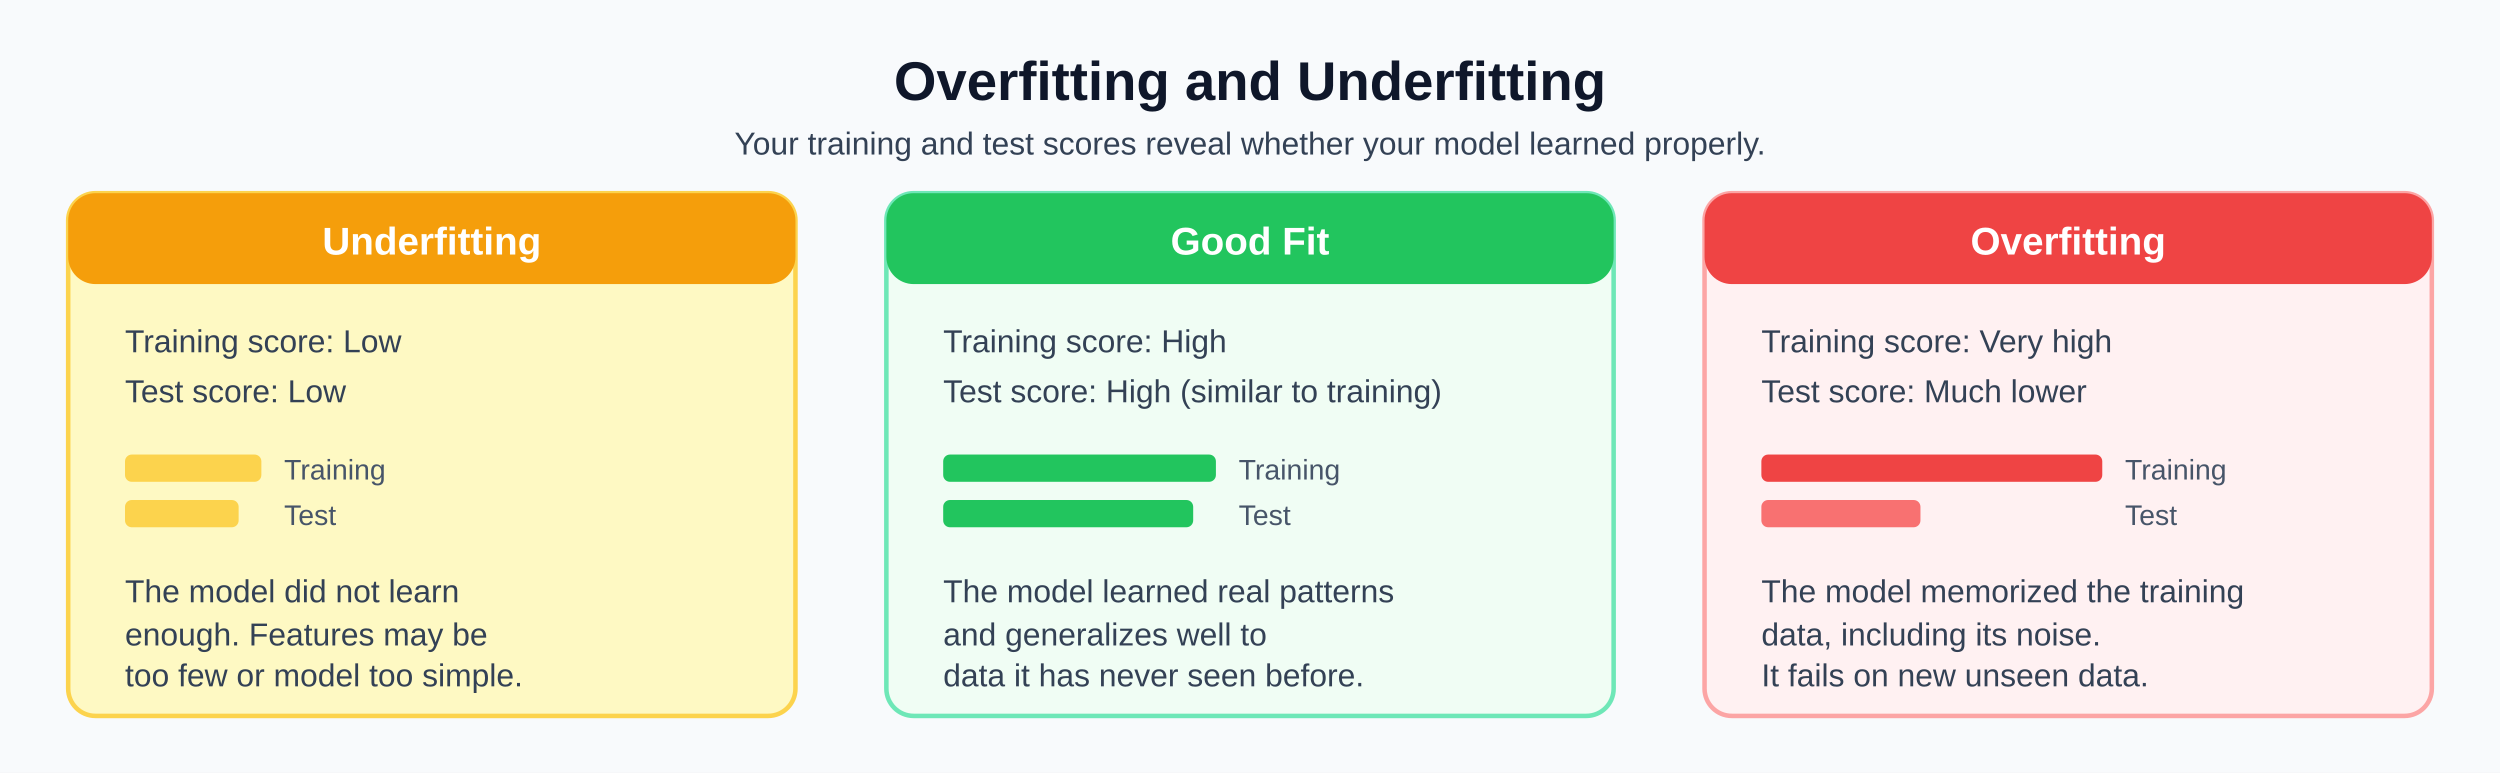
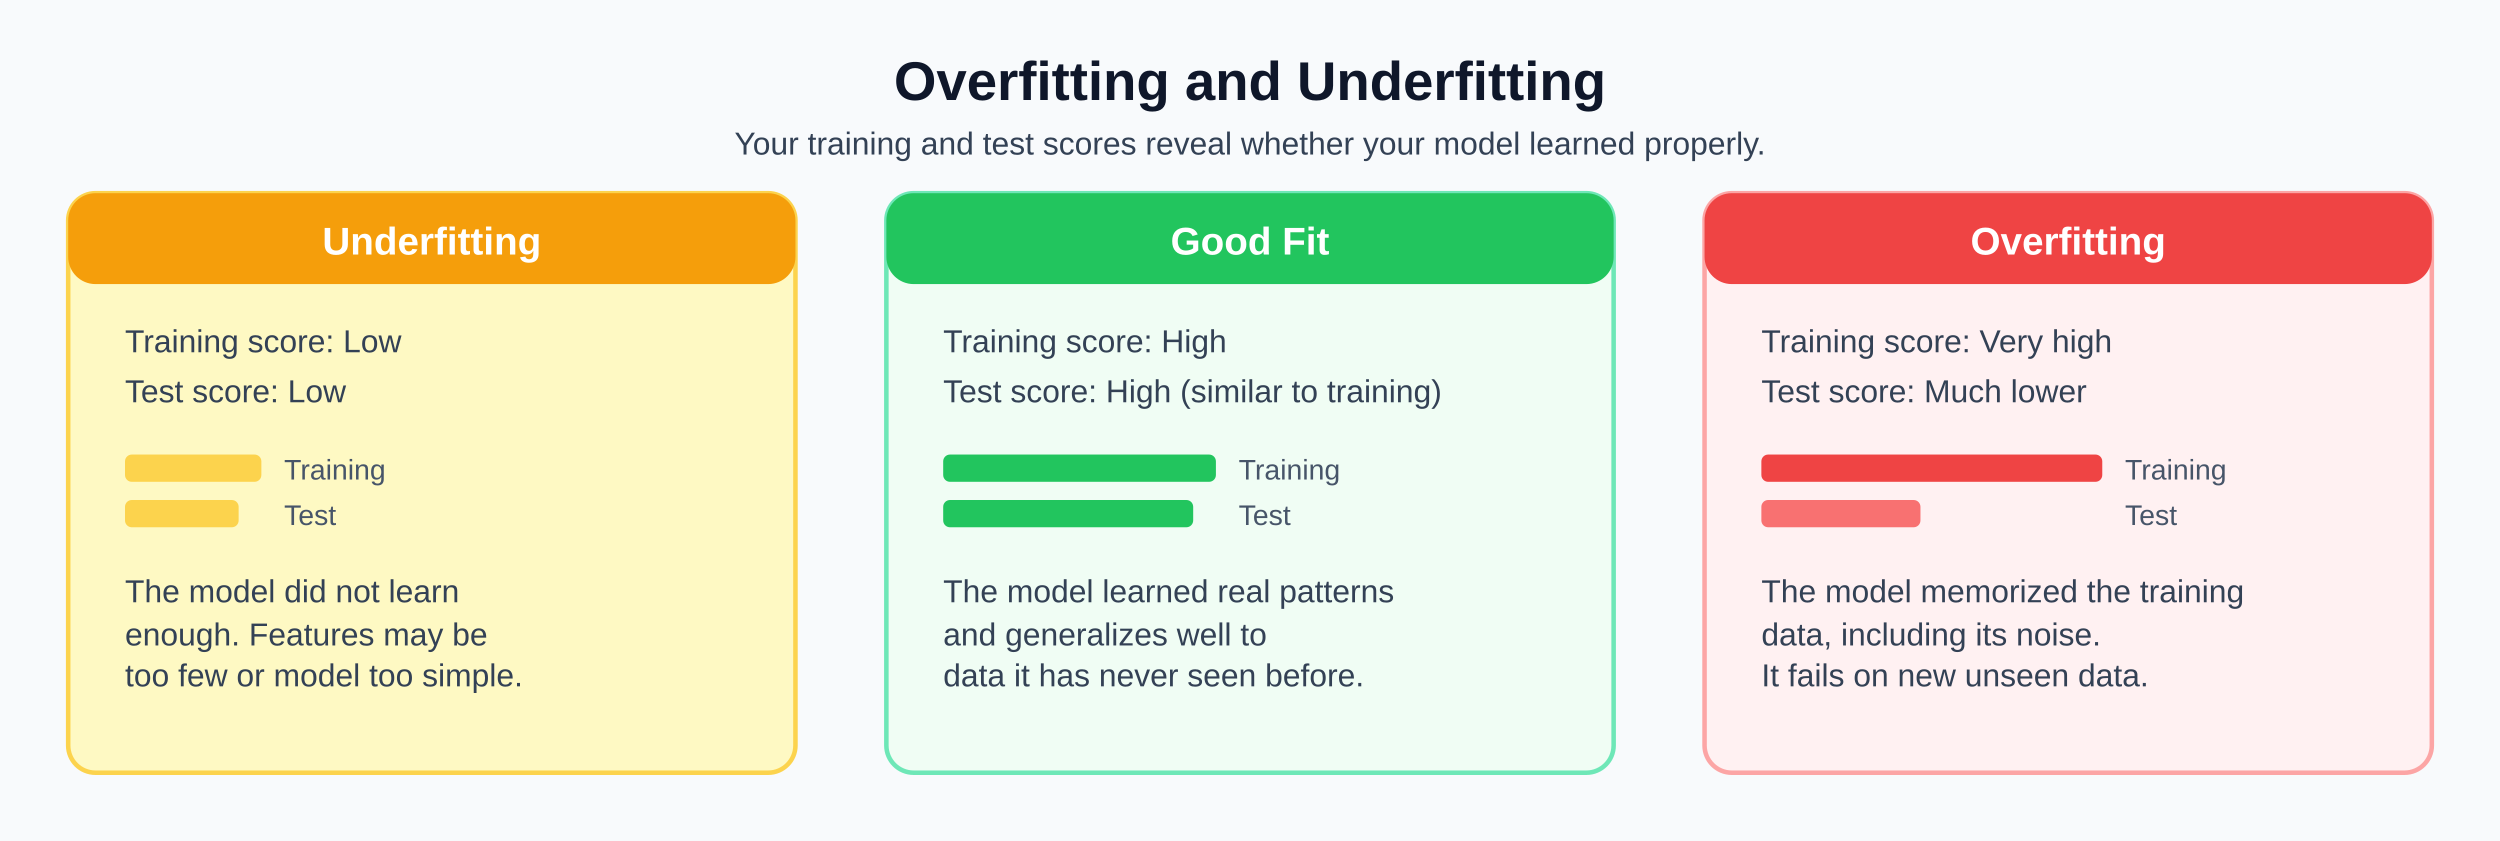
- <svg xmlns="http://www.w3.org/2000/svg" width="1100" height="340" viewBox="0 0 1100 340" role="img" aria-labelledby="title">
+ <svg xmlns="http://www.w3.org/2000/svg" width="1100" height="370" viewBox="0 0 1100 370" role="img" aria-labelledby="title">
  <defs>
    <style>
      .bg { fill: #f8fafc; }
      .card-good { fill: #f0fdf4; stroke: #6ee7b7; stroke-width: 2; }
      .card-over { fill: #fff1f2; stroke: #fca5a5; stroke-width: 2; }
      .card-under { fill: #fef9c3; stroke: #fcd34d; stroke-width: 2; }
      .bar-good { fill: #22c55e; }
      .bar-over { fill: #ef4444; }
      .bar-under { fill: #f59e0b; }
      .h1 { font-family: Segoe UI, Arial, sans-serif; font-size: 24px; font-weight: 700; fill: #0f172a; }
      .h2 { font-family: Segoe UI, Arial, sans-serif; font-size: 17px; font-weight: 700; }
      .body { font-family: Segoe UI, Arial, sans-serif; font-size: 14px; fill: #334155; }
      .small { font-family: Segoe UI, Arial, sans-serif; font-size: 12.5px; fill: #475569; }
      .metric { font-family: Segoe UI, Arial, sans-serif; font-size: 13px; font-weight: 700; fill: #1e293b; }
      .badge-g { fill: #166534; }
      .badge-r { fill: #991b1b; }
      .badge-y { fill: #92400e; }
    </style>
  </defs>
-   <rect class="bg" x="0" y="0" width="1100" height="340" />
+   <rect class="bg" x="0" y="0" width="1100" height="370" />
  <text class="h1" x="550" y="44" text-anchor="middle">Overfitting and Underfitting</text>
  <text class="body" x="550" y="68" text-anchor="middle" font-size="14" fill="#475569">Your training and test scores reveal whether your model learned properly.</text>
-   <rect class="card-under" x="30" y="85" width="320" height="230" rx="12" />
+   <rect class="card-under" x="30" y="85" width="320" height="255" rx="12" />
  <rect class="bar-under" x="30" y="85" width="320" height="40" rx="12" />
  <text class="h2" x="190" y="112" text-anchor="middle" fill="white">Underfitting</text>
  <text class="body" x="55" y="155">Training score: Low</text>
  <text class="body" x="55" y="177">Test score: Low</text>
  <rect fill="#fcd34d" x="55" y="200" width="60" height="12" rx="3" />
  <rect fill="#fcd34d" x="55" y="220" width="50" height="12" rx="3" />
  <text class="small" x="125" y="211">Training</text>
  <text class="small" x="125" y="231">Test</text>
  <text class="body" x="55" y="265">The model did not learn</text>
  <text class="body" x="55" y="284">enough. Features may be</text>
  <text class="body" x="55" y="302">too few or model too simple.</text>
-   <rect class="card-good" x="390" y="85" width="320" height="230" rx="12" />
+   <rect class="card-good" x="390" y="85" width="320" height="255" rx="12" />
  <rect class="bar-good" x="390" y="85" width="320" height="40" rx="12" />
  <text class="h2" x="550" y="112" text-anchor="middle" fill="white">Good Fit</text>
  <text class="body" x="415" y="155">Training score: High</text>
  <text class="body" x="415" y="177">Test score: High (similar to training)</text>
  <rect fill="#22c55e" x="415" y="200" width="120" height="12" rx="3" />
  <rect fill="#22c55e" x="415" y="220" width="110" height="12" rx="3" />
  <text class="small" x="545" y="211">Training</text>
  <text class="small" x="545" y="231">Test</text>
  <text class="body" x="415" y="265">The model learned real patterns</text>
  <text class="body" x="415" y="284">and generalizes well to</text>
  <text class="body" x="415" y="302">data it has never seen before.</text>
-   <rect class="card-over" x="750" y="85" width="320" height="230" rx="12" />
+   <rect class="card-over" x="750" y="85" width="320" height="255" rx="12" />
  <rect class="bar-over" x="750" y="85" width="320" height="40" rx="12" />
  <text class="h2" x="910" y="112" text-anchor="middle" fill="white">Overfitting</text>
  <text class="body" x="775" y="155">Training score: Very high</text>
  <text class="body" x="775" y="177">Test score: Much lower</text>
  <rect fill="#ef4444" x="775" y="200" width="150" height="12" rx="3" />
  <rect fill="#f87171" x="775" y="220" width="70" height="12" rx="3" />
  <text class="small" x="935" y="211">Training</text>
  <text class="small" x="935" y="231">Test</text>
  <text class="body" x="775" y="265">The model memorized the training</text>
  <text class="body" x="775" y="284">data, including its noise.</text>
  <text class="body" x="775" y="302">It fails on new unseen data.</text>
</svg>
